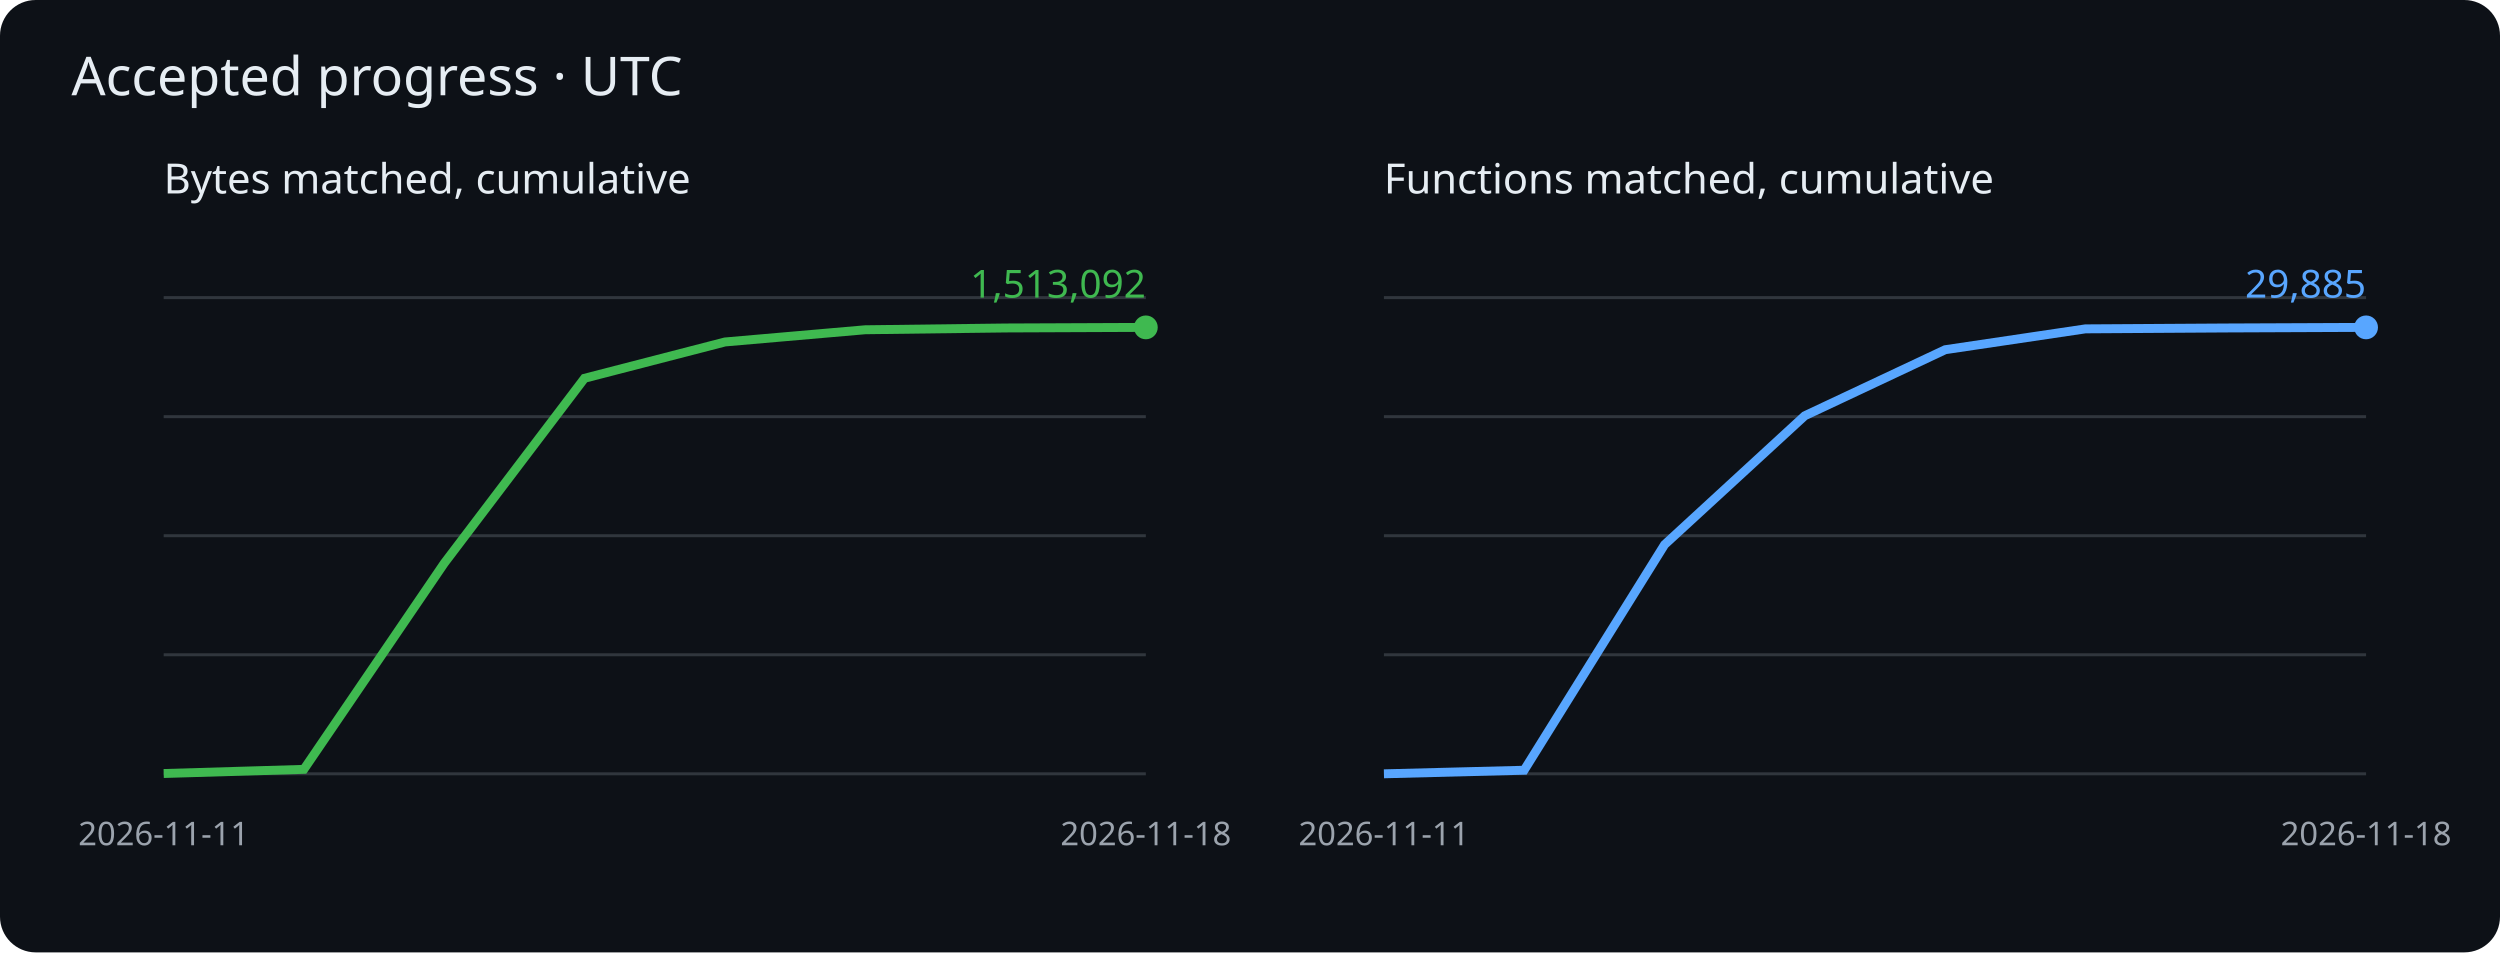
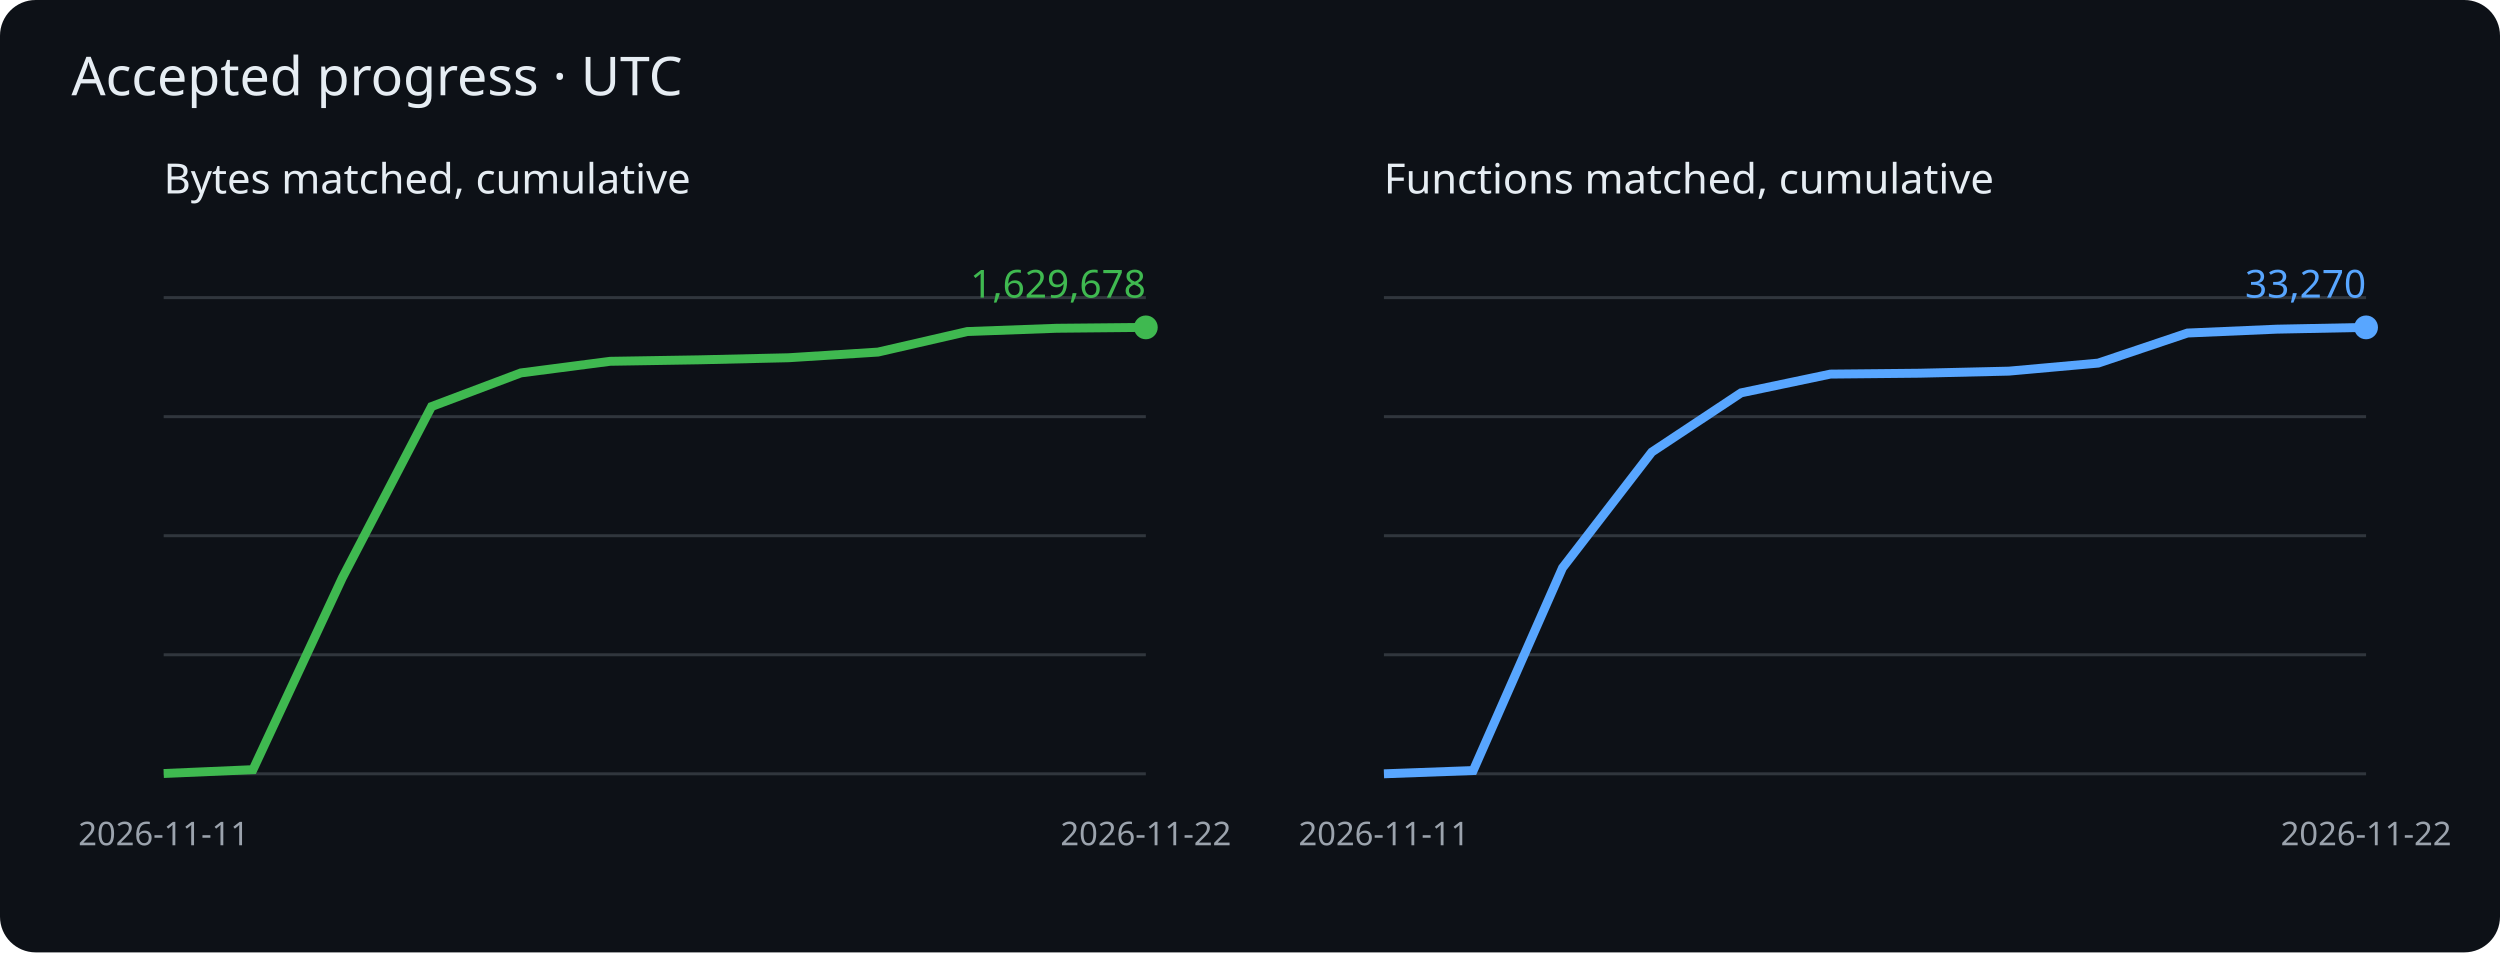
<svg xmlns="http://www.w3.org/2000/svg" viewBox="0 0 840 320" role="img" aria-label="Cumulative matched bytes and functions">
  <rect width="840" height="320" rx="12" fill="#0d1117" />
  <g font-family="sans-serif">
    <text x="24" y="32" fill="#e6edf3" font-size="18">Accepted progress · UTC</text>
    <text x="55" y="65" fill="#e6edf3" font-size="14">Bytes matched, cumulative</text>
    <path d="M55 260h330" stroke="#30363d" />
    <path d="M55 220h330" stroke="#30363d" />
    <path d="M55 180h330" stroke="#30363d" />
    <path d="M55 140h330" stroke="#30363d" />
    <path d="M55 100h330" stroke="#30363d" />
-     <polyline points="55.0,259.9 102.1,258.5 149.3,189.2 196.4,127.1 243.6,114.9 290.7,110.8 337.9,110.2 385.0,110.0" fill="none" stroke="#3fb950" stroke-width="3" />
+     <polyline points="55.0,259.9 85.0,258.6 115.0,194.2 145.0,136.6 175.0,125.3 205.0,121.4 235.0,120.9 265.0,120.2 295.0,118.3 325.0,111.4 355.0,110.3 385.0,110.0" fill="none" stroke="#3fb950" stroke-width="3" />
    <circle cx="385.0" cy="110.0" r="4" fill="#3fb950" />
-     <text x="385.0" y="100.0" text-anchor="end" fill="#3fb950" font-size="13">1,513,092</text>
+     <text x="385.0" y="100.0" text-anchor="end" fill="#3fb950" font-size="13">1,629,678</text>
    <text x="55.0" y="284" fill="#9ba3ad" font-size="11" text-anchor="middle">2026-11-11</text>
-     <text x="385.0" y="284" fill="#9ba3ad" font-size="11" text-anchor="middle">2026-11-18</text>
+     <text x="385.0" y="284" fill="#9ba3ad" font-size="11" text-anchor="middle">2026-11-22</text>
    <text x="465" y="65" fill="#e6edf3" font-size="14">Functions matched, cumulative</text>
    <path d="M465 260h330" stroke="#30363d" />
    <path d="M465 220h330" stroke="#30363d" />
    <path d="M465 180h330" stroke="#30363d" />
    <path d="M465 140h330" stroke="#30363d" />
    <path d="M465 100h330" stroke="#30363d" />
-     <polyline points="465.0,260.0 512.1,258.8 559.3,183.0 606.4,139.7 653.6,117.5 700.7,110.5 747.9,110.2 795.0,110.0" fill="none" stroke="#58a6ff" stroke-width="3" />
+     <polyline points="465.0,260.0 495.0,258.9 525.0,190.8 555.0,151.9 585.0,132.0 615.0,125.7 645.0,125.4 675.0,124.7 705.0,122.0 735.0,111.9 765.0,110.6 795.0,110.0" fill="none" stroke="#58a6ff" stroke-width="3" />
    <circle cx="795.0" cy="110.0" r="4" fill="#58a6ff" />
-     <text x="795.0" y="100.0" text-anchor="end" fill="#58a6ff" font-size="13">29,885</text>
+     <text x="795.0" y="100.0" text-anchor="end" fill="#58a6ff" font-size="13">33,270</text>
    <text x="465.0" y="284" fill="#9ba3ad" font-size="11" text-anchor="middle">2026-11-11</text>
-     <text x="795.0" y="284" fill="#9ba3ad" font-size="11" text-anchor="middle">2026-11-18</text>
+     <text x="795.0" y="284" fill="#9ba3ad" font-size="11" text-anchor="middle">2026-11-22</text>
  </g>
</svg>
